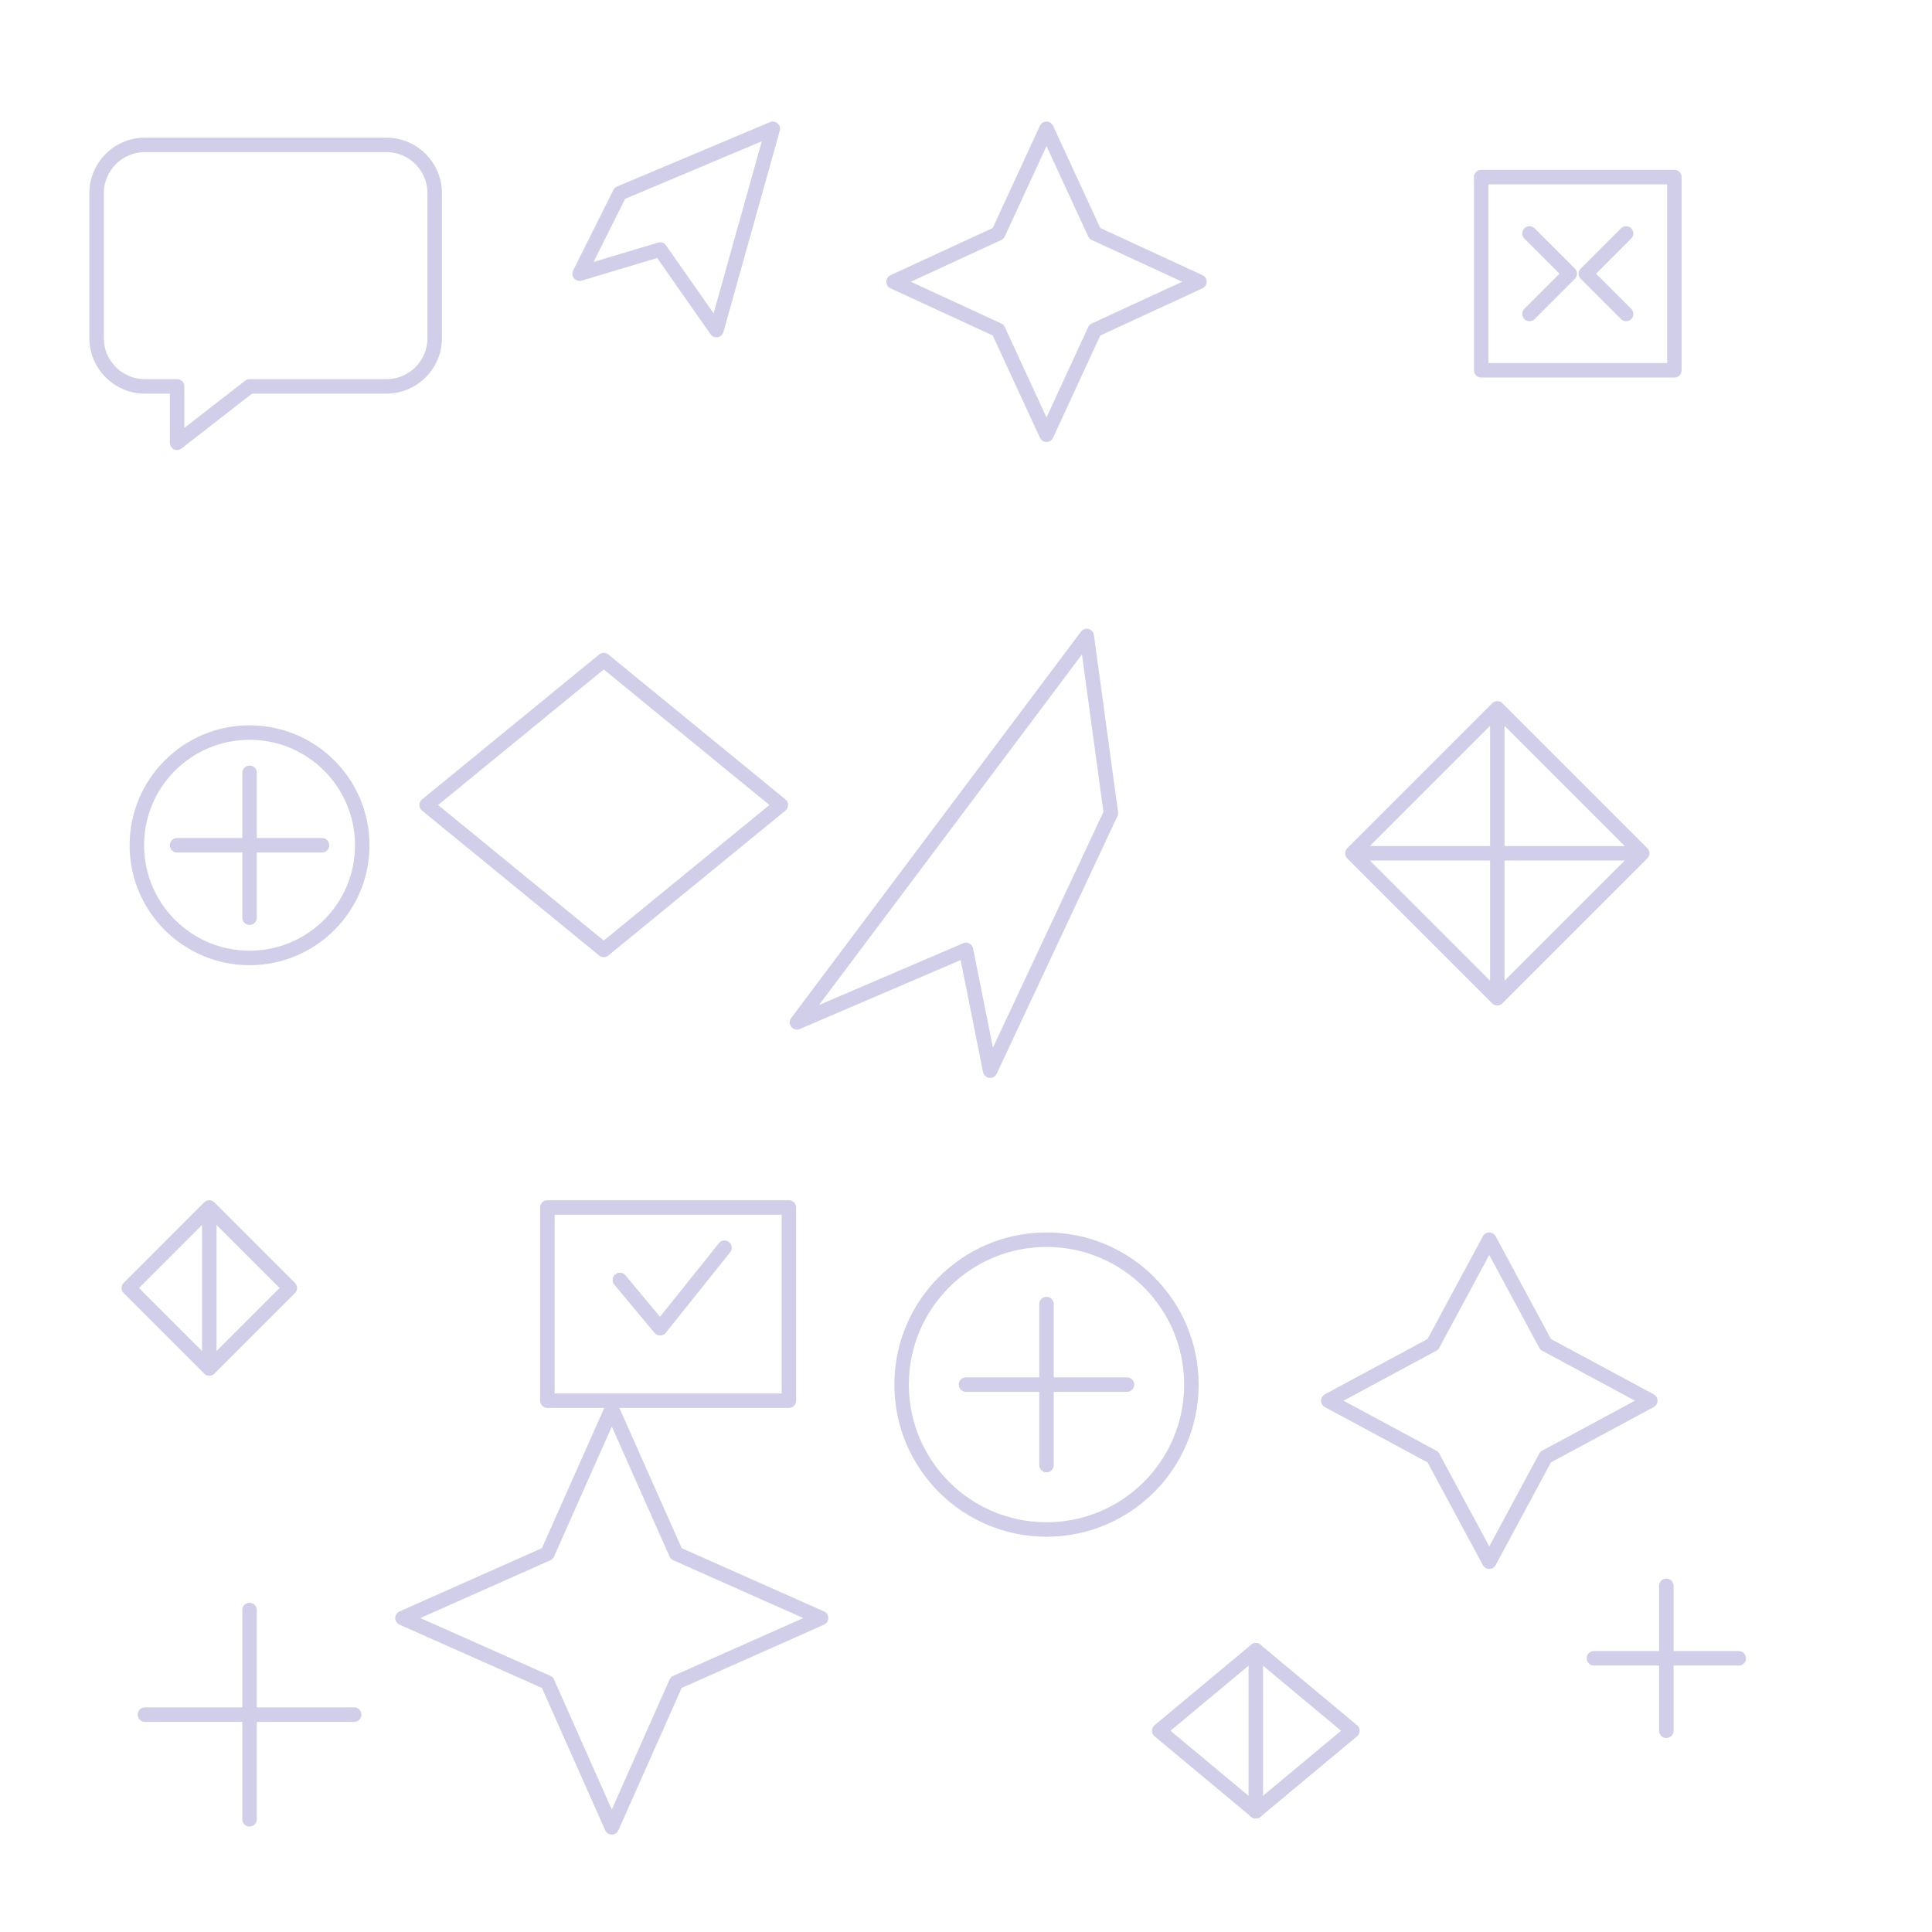
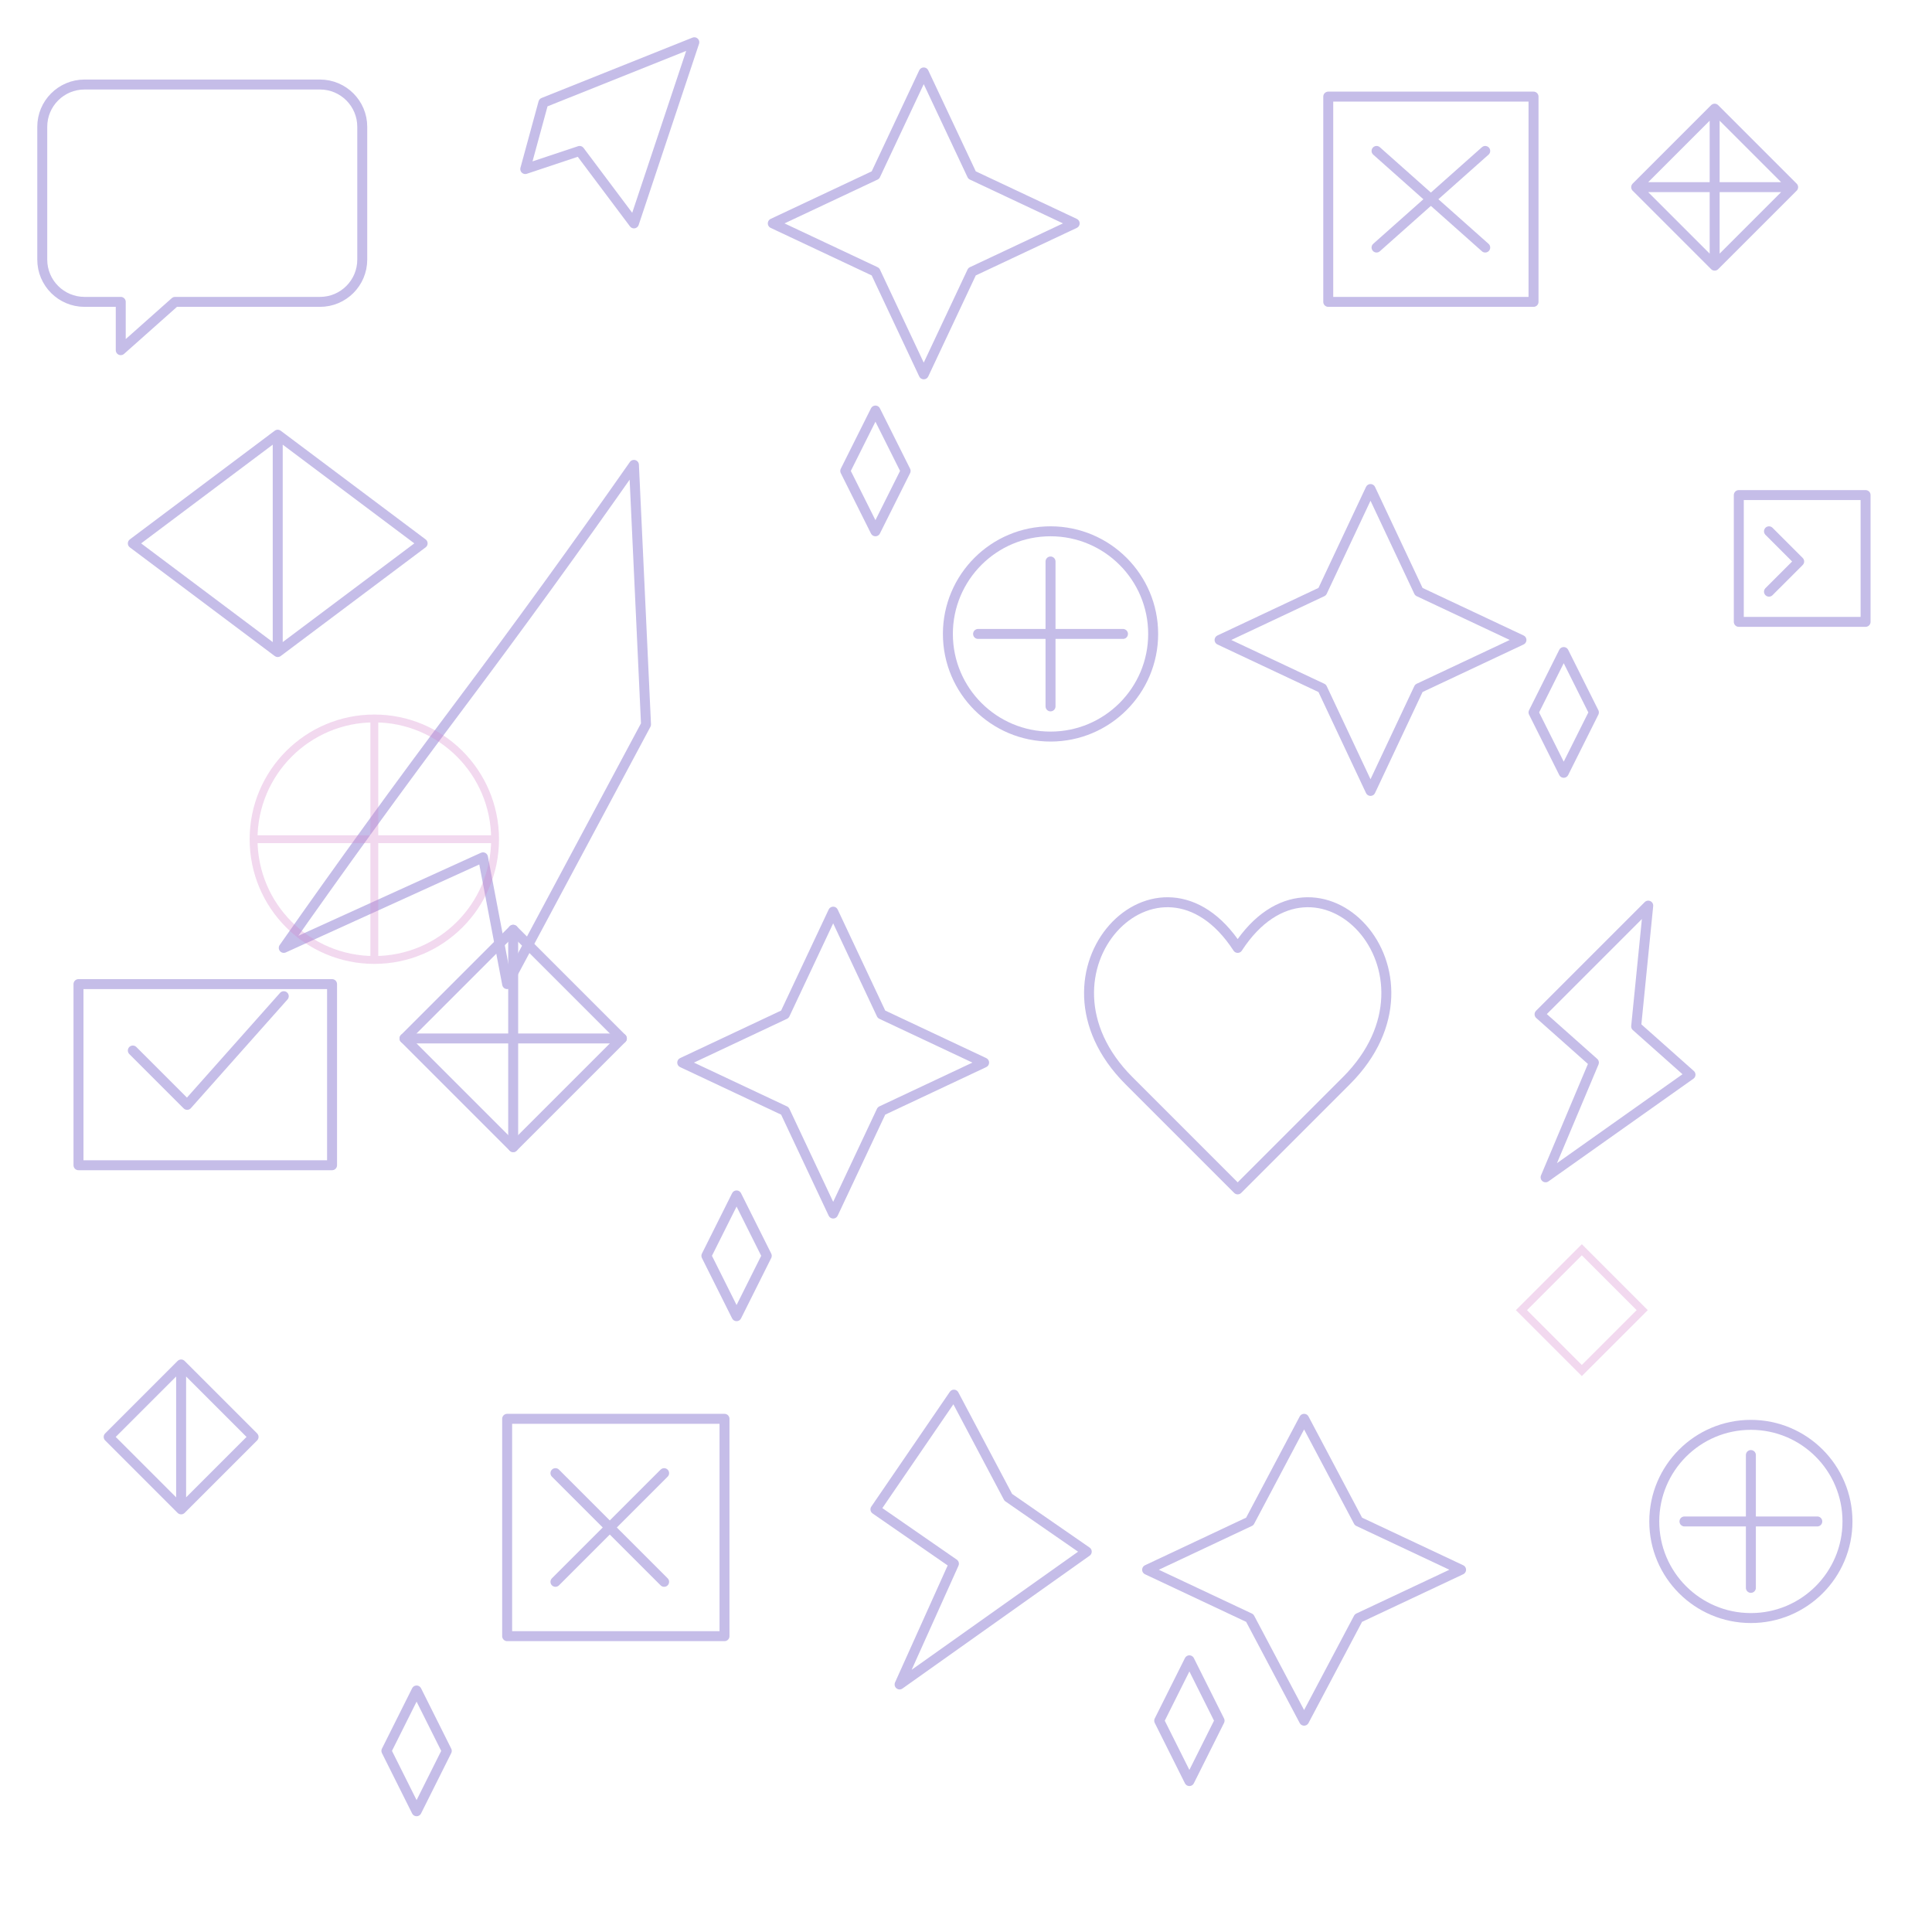
- <svg xmlns="http://www.w3.org/2000/svg" width="240" height="240" viewBox="0 0 240 240">
-   <g fill="none" stroke="#665ab6" stroke-width="1.8" stroke-linecap="round" stroke-linejoin="round" opacity=".30">
-     <path d="M18 18h30a6 6 0 0 1 6 6v18a6 6 0 0 1-6 6H31l-9 7v-7h-4a6 6 0 0 1-6-6V24a6 6 0 0 1 6-6z" />
-     <path d="M77 24l19-8-7 25-7-10-10 3z" />
-     <path d="M130 16l6 13 13 6-13 6-6 13-6-13-13-6 13-6z" />
-     <path d="M184 22h24v24h-24zM190 29l5 5-5 5m12-10l-5 5 5 5" />
-     <circle cx="31" cy="105" r="14" />
-     <path d="M22 105h18M31 96v18" />
-     <path d="M75 82l22 18-22 18-22-18z" />
-     <path d="M135 79q-9 12-18 24t-18 24l21-9 3 15 15-32z" />
-     <path d="M186 88l18 18-18 18-18-18zM186 88v36m-18-18h36" />
-     <path d="M16 160l10-10 10 10-10 10zM26 150v20" />
-     <path d="M68 150h30v24H68z" />
-     <path d="M77 159l5 6 8-10" />
-     <path d="M130 154a18 18 0 1 0 0 36 18 18 0 0 0 0-36z" />
-     <path d="M120 172h20m-10-10v20" />
-     <path d="M185 154l7 13 13 7-13 7-7 13-7-13-13-7 13-7z" />
-     <path d="M18 213h26m-13-13v26" />
-     <path d="M76 205l8 18 18 8-18 8-8 18-8-18-18-8 18-8z" transform="translate(0 -30)" />
-     <path d="M144 215l12-10 12 10-12 10z" />
-     <path d="M156 205v20" />
-     <path d="M198 206l18 0m-9-9v18" />
+ <svg xmlns="http://www.w3.org/2000/svg" width="320" height="320" viewBox="0 0 320 320">
+   <g fill="none" stroke="#7561c9" stroke-width="1.65" stroke-linecap="round" stroke-linejoin="round" opacity=".42">
+     <path d="M14 14h39a7 7 0 0 1 7 7v22a7 7 0 0 1-7 7H29l-9 8v-8h-6a7 7 0 0 1-7-7V21a7 7 0 0 1 7-7z" />
+     <path d="M90 17l25-10-10 30-9-12-9 3z" />
+     <path d="M153 12l8 17 17 8-17 8-8 17-8-17-17-8 17-8z" />
+     <path d="M220 16h34v34h-34zM228 25l9 8-9 8m18-16l-9 8 9 8" />
+     <path d="M284 18l13 13-13 13-13-13zM284 18v26m-13-13h26" />
+     <path d="M22 90l24-18 24 18-24 18zM46 72v36" />
+     <path d="M105 77q-14 20-29 40t-29 40l33-15 4 21 23-43z" />
+     <circle cx="174" cy="105" r="17" />
+     <path d="M162 105h24m-12-12v24" />
+     <path d="M227 81l8 17 17 8-17 8-8 17-8-17-17-8 17-8z" />
+     <path d="M288 82h21v21h-21zM293 88l5 5-5 5" />
+     <path d="M13 163h42v30H13z" />
+     <path d="M22 174l9 9 16-18" />
+     <path d="M85 154l18 18-18 18-18-18z" />
+     <path d="M85 154v36m-18-18h36" />
+     <path d="M138 151l8 17 17 8-17 8-8 17-8-17-17-8 17-8z" />
+     <path d="M205 157c-13-20-36 4-18 22l18 18 18-18c18-18-5-42-18-22z" />
+     <path d="M273 150l-18 18 9 8-8 19 24-17-9-8z" />
+     <path d="M18 238l12-12 12 12-12 12zM30 226v24" />
+     <path d="M84 235h36v36H84zM92 244l9 9-9 9m18-18l-9 9 9 9" />
+     <path d="M158 231l-13 19 13 9-9 20 31-22-13-9z" />
+     <path d="M216 235l9 17 17 8-17 8-9 17-9-17-17-8 17-8z" />
+     <circle cx="290" cy="252" r="16" />
+     <path d="M279 252h22m-11-11v22" />
+     <path d="M64 290l5-10 5 10-5 10zM140 78l5-10 5 10-5 10zM254 118l5-10 5 10-5 10zM117 208l5-10 5 10-5 10zM192 285l5-10 5 10-5 10z" />
+   </g>
+   <g fill="none" stroke="#d27fc9" stroke-width="1.3" opacity=".3">
+     <circle cx="62" cy="139" r="20" />
+     <path d="M42 139h40M62 119v40" />
+     <path d="M252 217l10 10 10-10-10-10z" />
  </g>
</svg>
